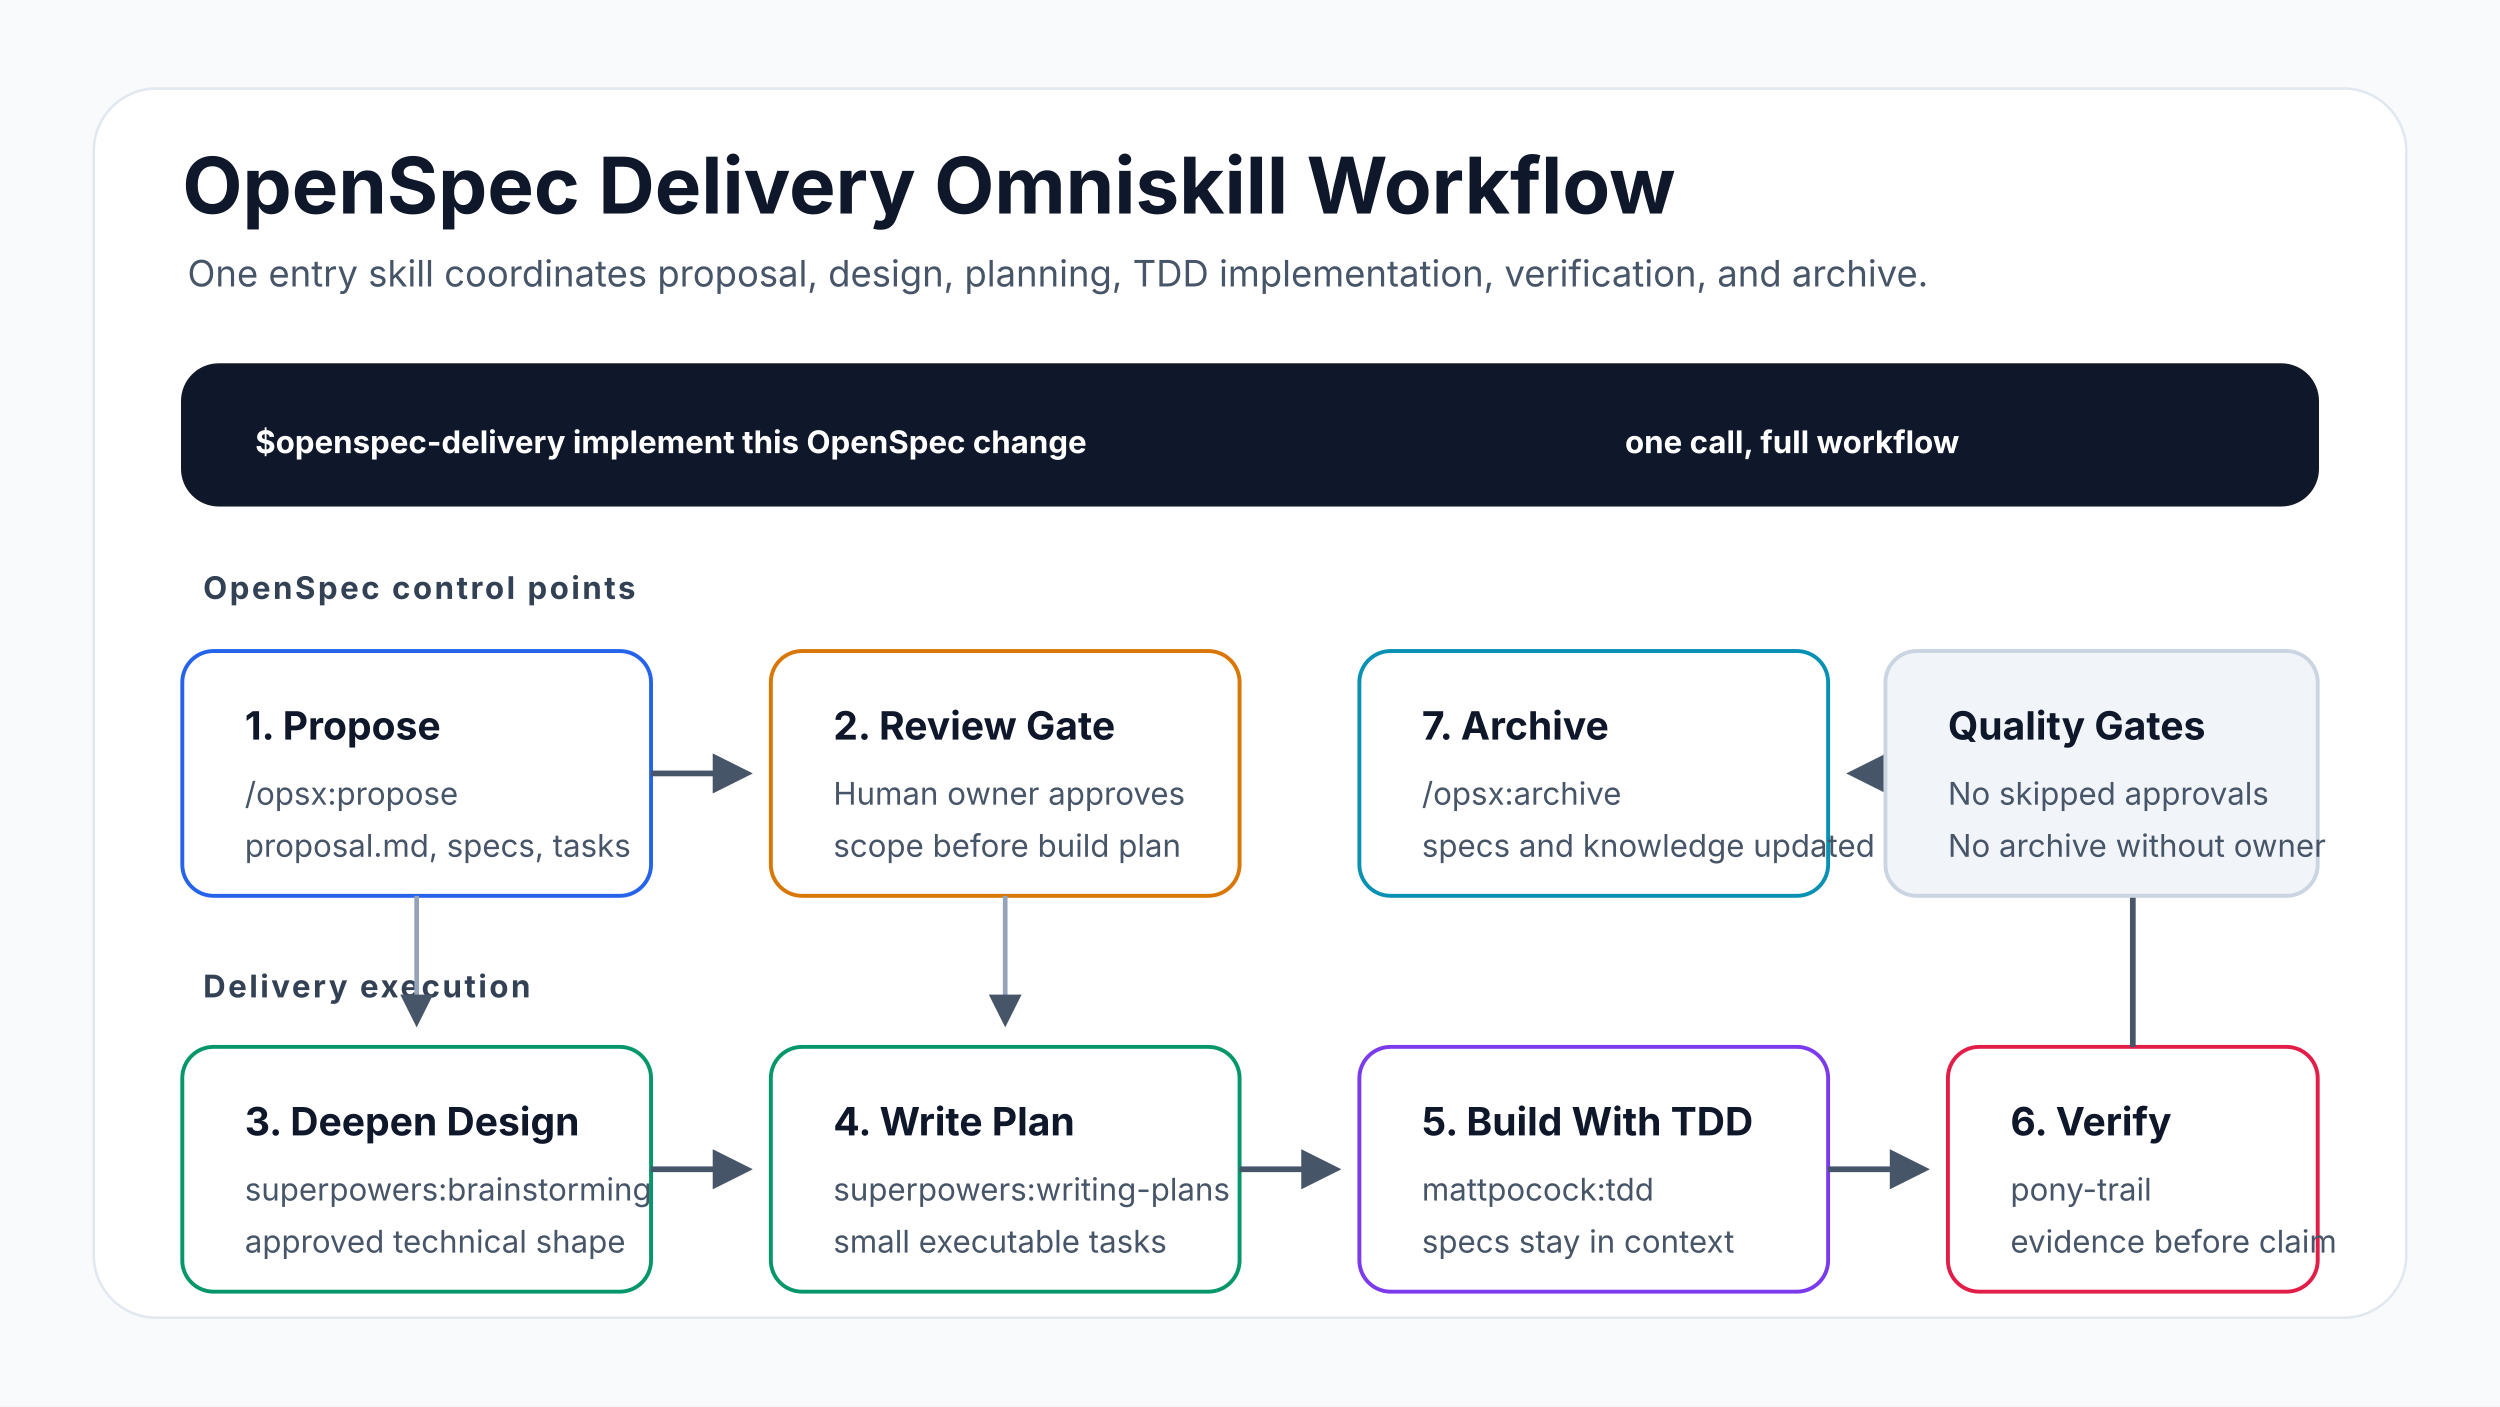
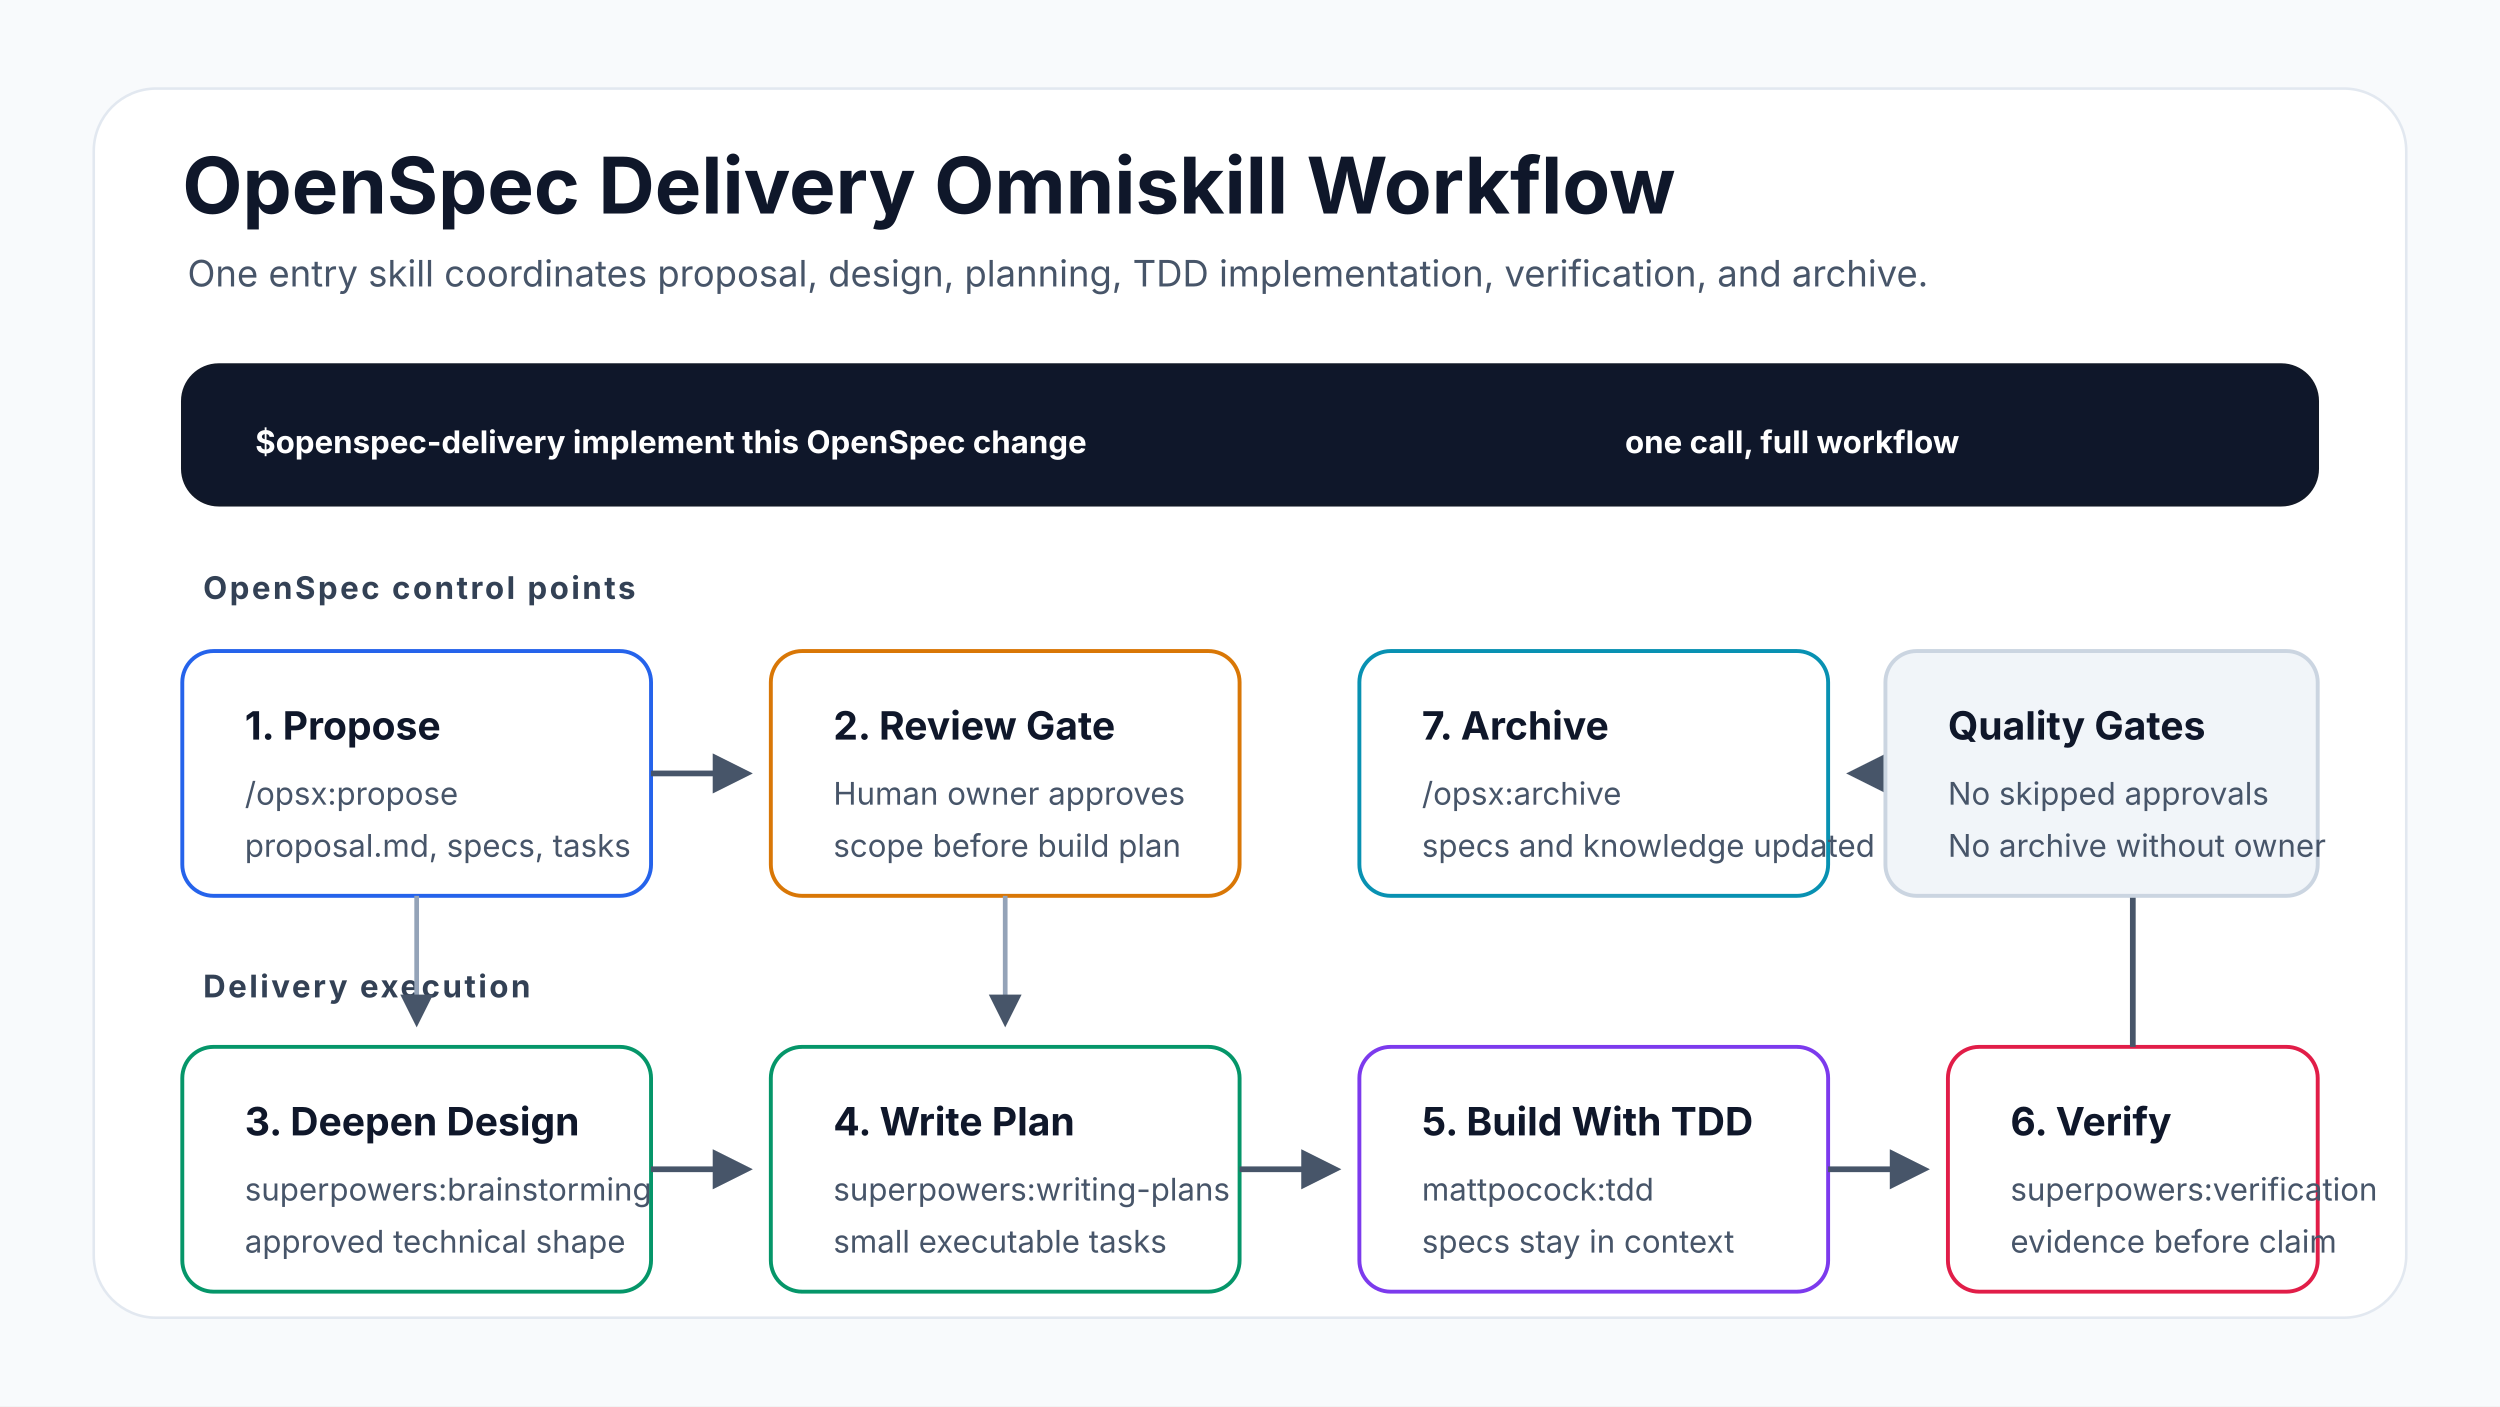
<svg xmlns="http://www.w3.org/2000/svg" width="960" height="540" viewBox="0 0 960 540" role="img" aria-label="OpenSpec Delivery workflow diagram">
  <defs>
    <marker id="arrow" viewBox="0 0 10 10" refX="8" refY="5" markerWidth="7" markerHeight="7" orient="auto-start-reverse">
      <path d="M 0 0 L 10 5 L 0 10 z" fill="#475569" />
    </marker>
    <style>
      svg {
        font-family: Inter, ui-sans-serif, system-ui, -apple-system, BlinkMacSystemFont, "Segoe UI", sans-serif;
        background: #f8fafc;
      }
      .title { fill: #0f172a; font-size: 30px; font-weight: 750; }
      .subtitle { fill: #475569; font-size: 14px; }
      .label { fill: #0f172a; font-size: 15px; font-weight: 700; }
      .body { fill: #475569; font-size: 12px; }
      .lane-title { fill: #334155; font-size: 12px; font-weight: 700; letter-spacing: 0.08em; text-transform: uppercase; }
      .badge { fill: #ffffff; font-size: 12px; font-weight: 750; }
      .arrow { stroke: #475569; stroke-width: 2.2; fill: none; marker-end: url(#arrow); }
      .soft-arrow { stroke: #94a3b8; stroke-width: 1.8; fill: none; marker-end: url(#arrow); }
      .card { fill: #ffffff; stroke-width: 1.5; rx: 12; }
      .call { fill: #0f172a; stroke: #111827; }
      .openspec { stroke: #2563eb; }
      .gate { stroke: #d97706; }
      .superpowers { stroke: #059669; }
      .build { stroke: #7c3aed; }
      .evidence { stroke: #e11d48; }
      .archive { stroke: #0891b2; }
    </style>
  </defs>
  <rect x="0" y="0" width="960" height="540" fill="#f8fafc" />
  <rect x="36" y="34" width="888" height="472" rx="24" fill="#ffffff" stroke="#e2e8f0" />
  <text x="70" y="82" class="title">OpenSpec Delivery Omniskill Workflow</text>
  <text x="72" y="110" class="subtitle">One entry skill coordinates proposal, design, planning, TDD implementation, verification, and archive.</text>
  <rect x="70" y="140" width="820" height="54" rx="14" class="call" />
  <text x="98" y="174" class="badge">$openspec-delivery implement this OpenSpec change</text>
  <text x="624" y="174" class="badge">one call, full workflow</text>
  <text x="78" y="230" class="lane-title">OpenSpec control points</text>
  <text x="78" y="383" class="lane-title">Delivery execution</text>
  <rect x="70" y="250" width="180" height="94" class="card openspec" />
  <text x="94" y="284" class="label">1. Propose</text>
  <text x="94" y="309" class="body">/opsx:propose</text>
  <text x="94" y="329" class="body">proposal.md, specs, tasks</text>
  <rect x="296" y="250" width="180" height="94" class="card gate" />
  <text x="320" y="284" class="label">2. Review Gate</text>
  <text x="320" y="309" class="body">Human owner approves</text>
  <text x="320" y="329" class="body">scope before build plan</text>
  <rect x="522" y="250" width="180" height="94" class="card archive" />
  <text x="546" y="284" class="label">7. Archive</text>
  <text x="546" y="309" class="body">/opsx:archive</text>
  <text x="546" y="329" class="body">specs and knowledge updated</text>
  <rect x="70" y="402" width="180" height="94" class="card superpowers" />
  <text x="94" y="436" class="label">3. Deepen Design</text>
  <text x="94" y="461" class="body">superpowers:brainstorming</text>
  <text x="94" y="481" class="body">approved technical shape</text>
  <rect x="296" y="402" width="180" height="94" class="card superpowers" />
  <text x="320" y="436" class="label">4. Write Plan</text>
  <text x="320" y="461" class="body">superpowers:writing-plans</text>
  <text x="320" y="481" class="body">small executable tasks</text>
  <rect x="522" y="402" width="180" height="94" class="card build" />
  <text x="546" y="436" class="label">5. Build With TDD</text>
  <text x="546" y="461" class="body">mattpocock:tdd</text>
  <text x="546" y="481" class="body">specs stay in context</text>
  <rect x="748" y="402" width="142" height="94" class="card evidence" />
  <text x="772" y="436" class="label">6. Verify</text>
-   <text x="772" y="461" class="body">pony-trail</text>
+   <text x="772" y="461" class="body">superpowers:verification</text>
  <text x="772" y="481" class="body">evidence before claim</text>
  <path d="M 250 297 H 286" class="arrow" />
  <path d="M 386 344 V 392" class="soft-arrow" />
  <path d="M 250 449 H 286" class="arrow" />
  <path d="M 476 449 H 512" class="arrow" />
  <path d="M 702 449 H 738" class="arrow" />
  <path d="M 819 402 V 297 H 712" class="arrow" />
  <path d="M 160 344 V 392" class="soft-arrow" />
  <rect x="724" y="250" width="166" height="94" rx="12" fill="#f1f5f9" stroke="#cbd5e1" stroke-width="1.5" />
  <text x="748" y="284" class="label">Quality Gates</text>
  <text x="748" y="309" class="body">No skipped approvals</text>
  <text x="748" y="329" class="body">No archive without owner</text>
</svg>
